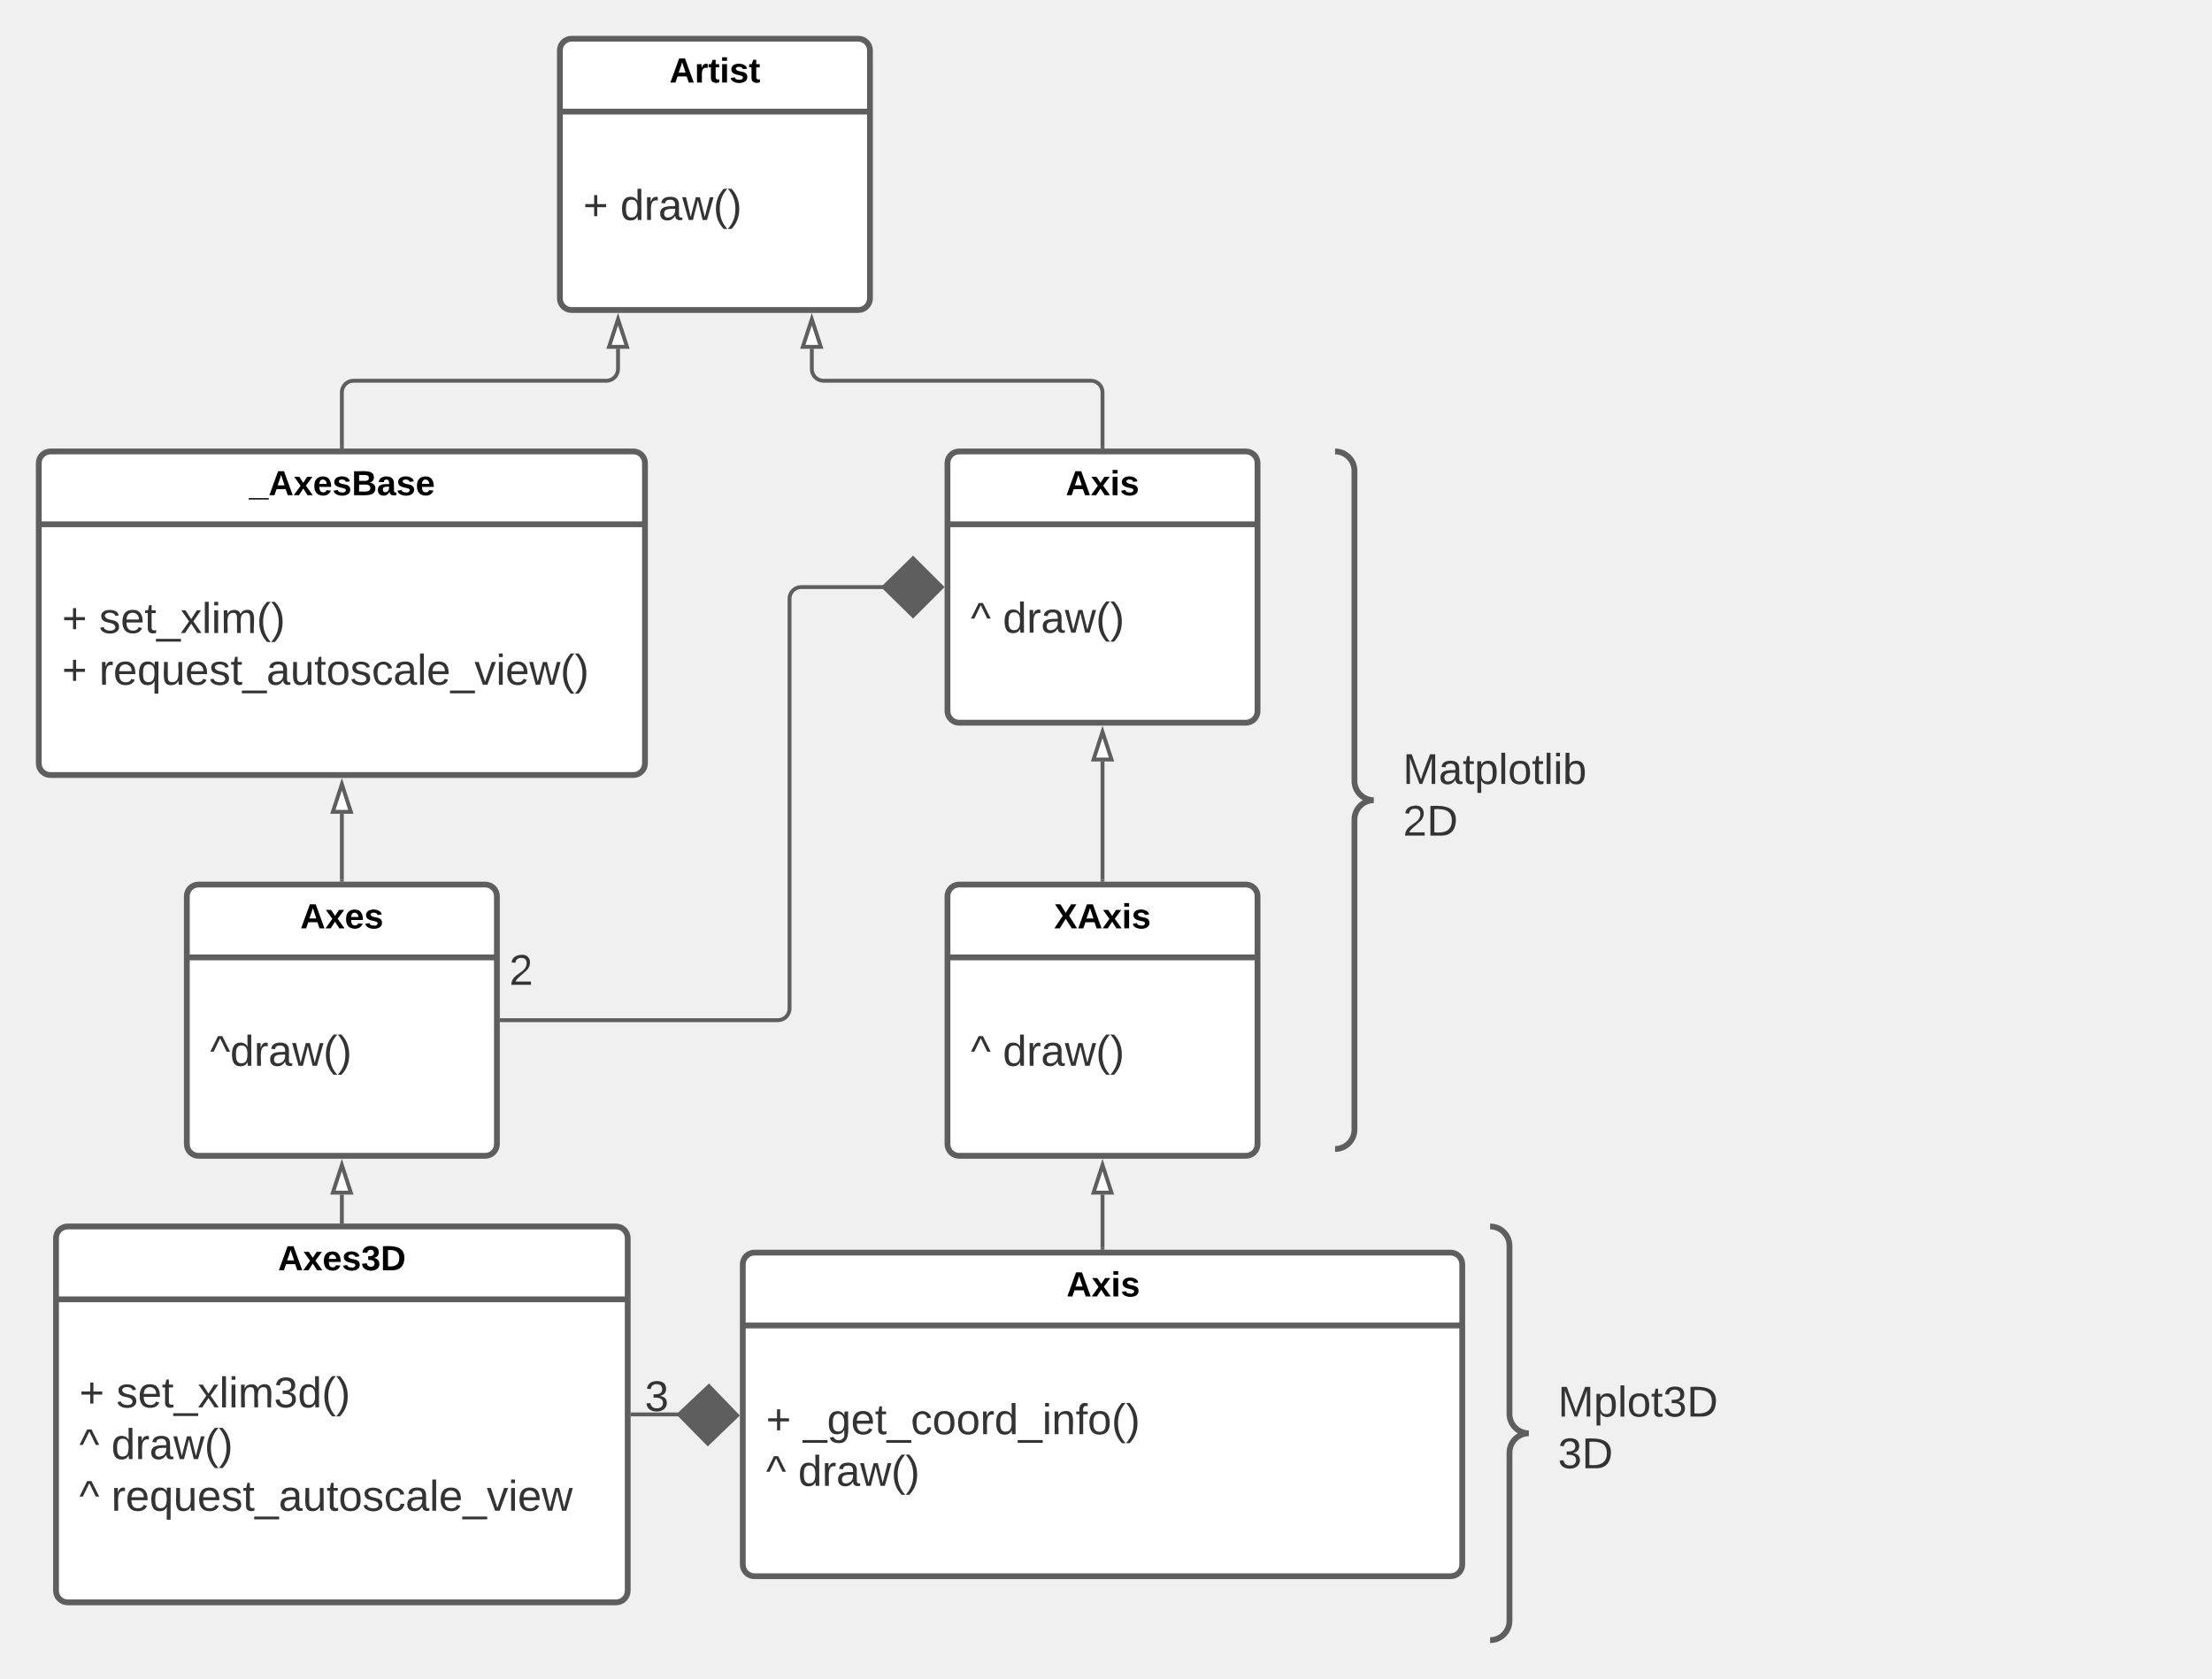
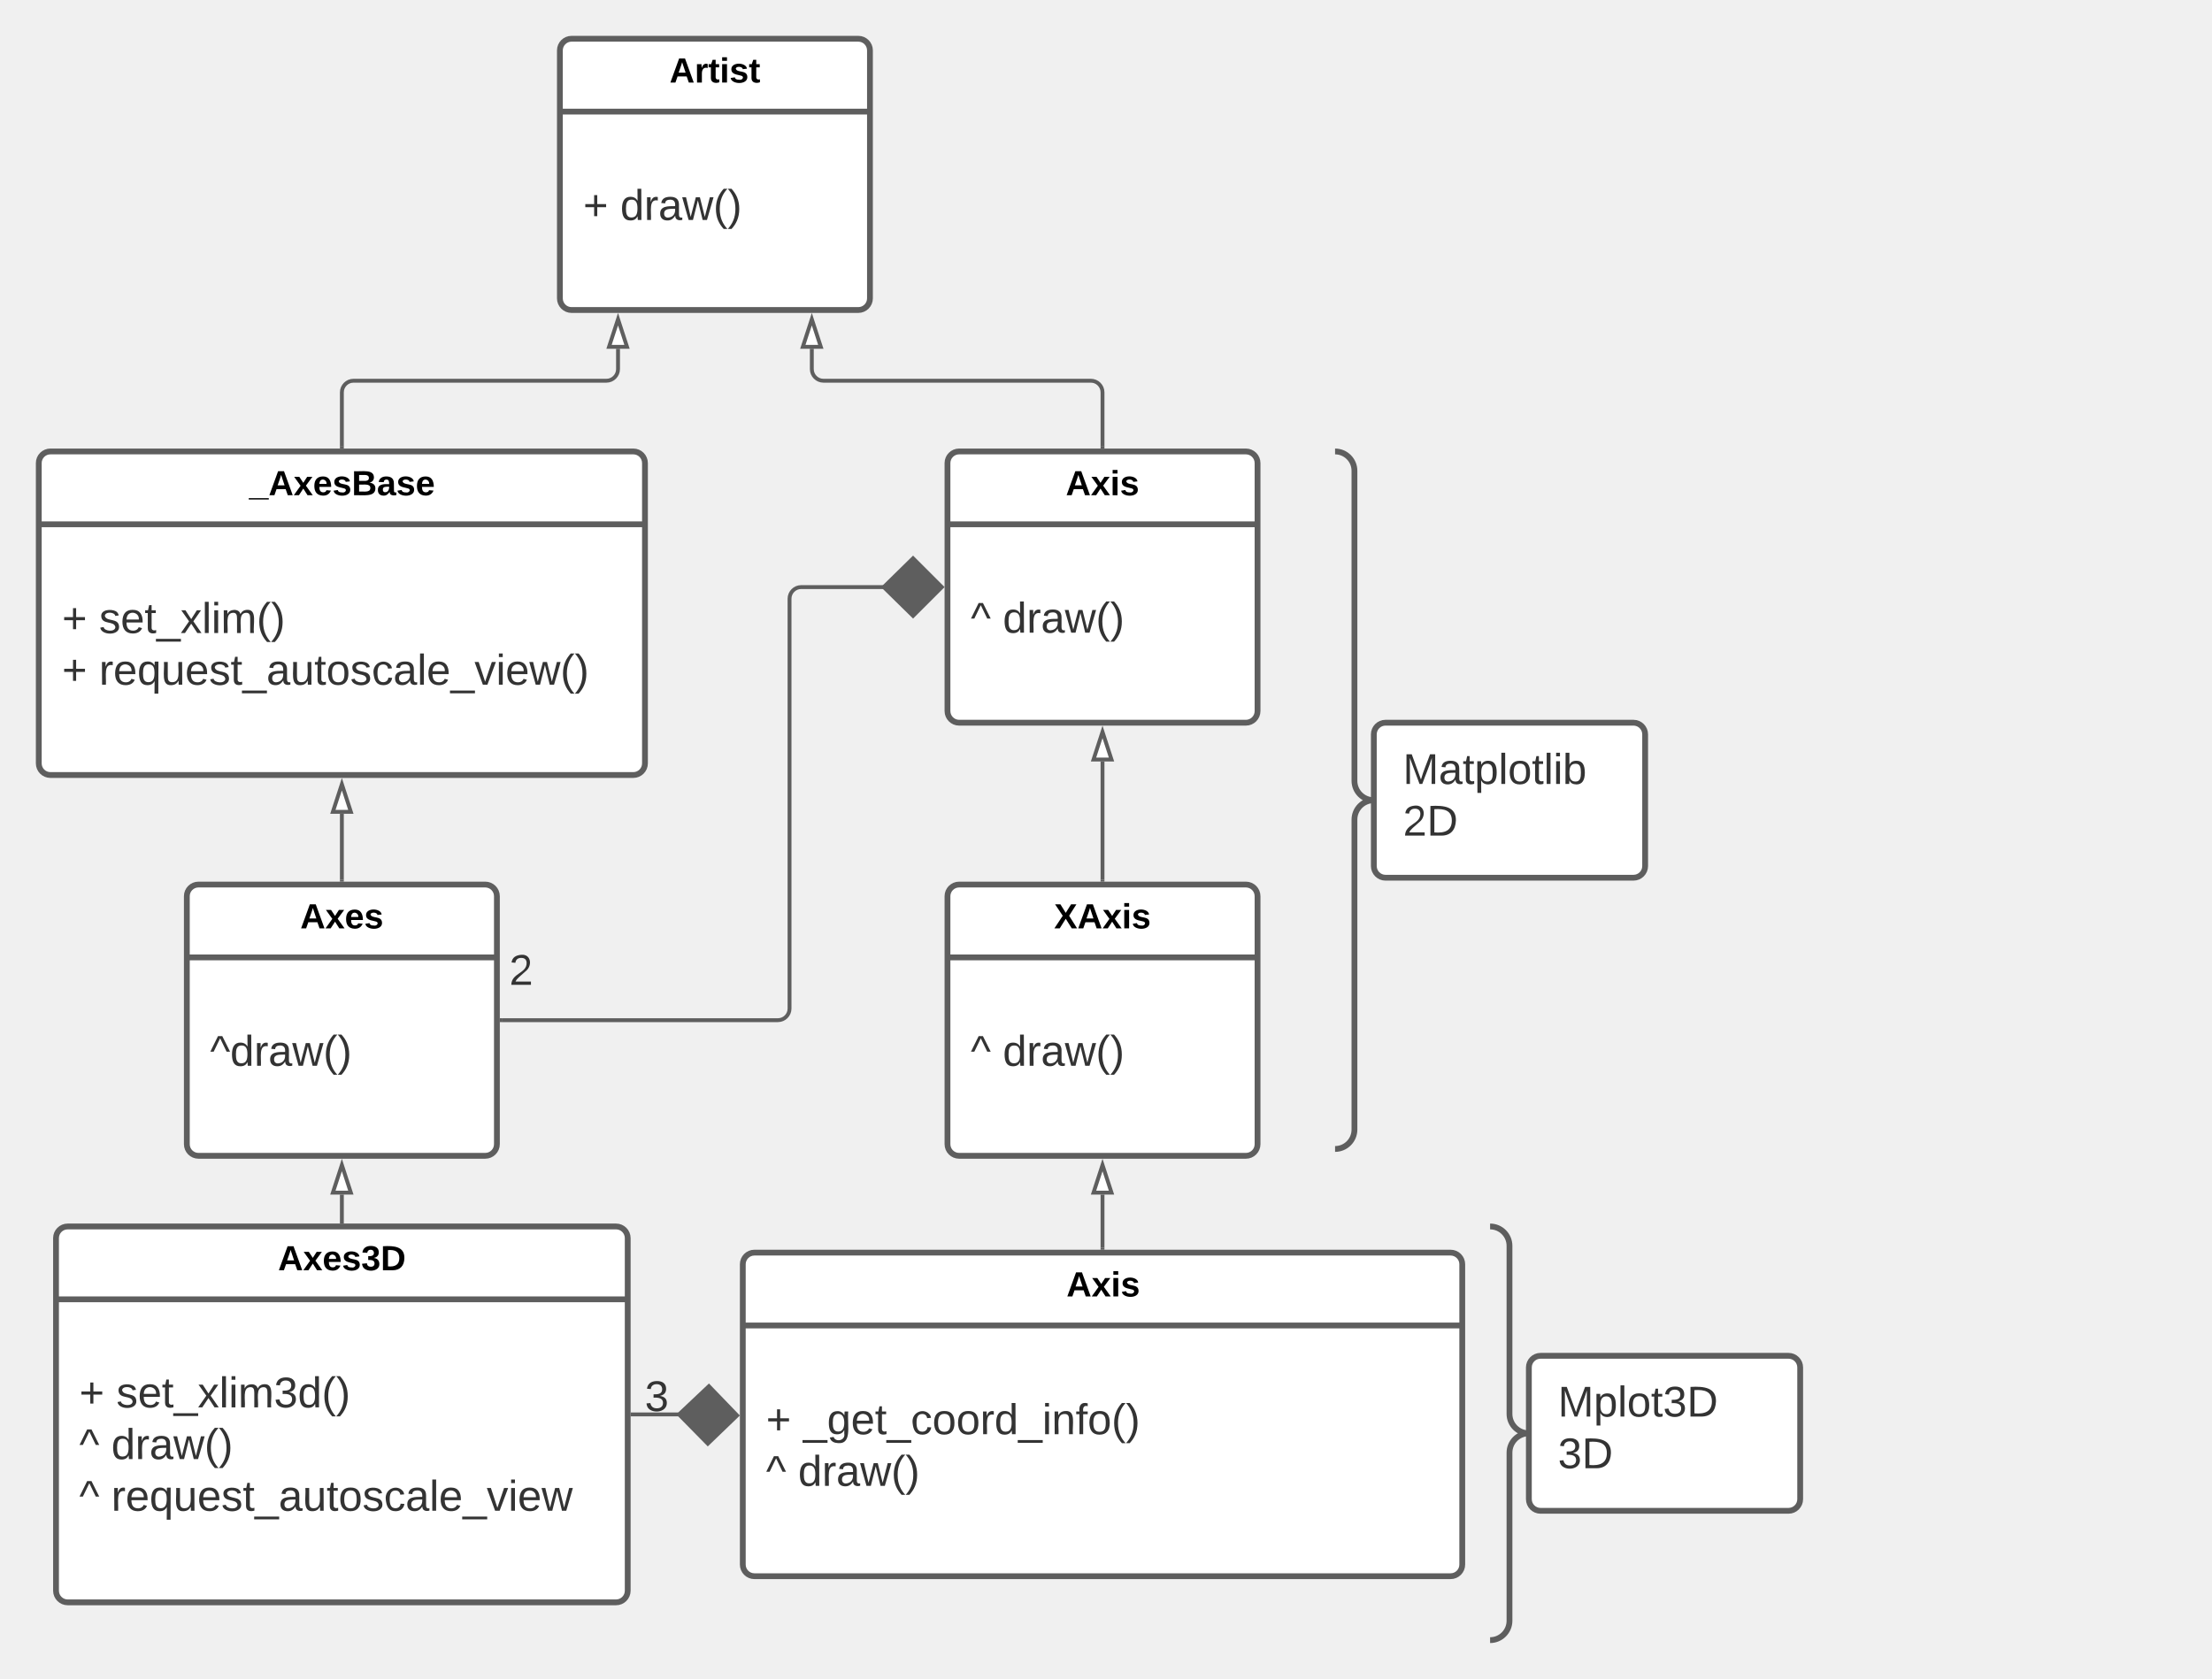
<svg xmlns="http://www.w3.org/2000/svg" xmlns:ns1="lucid" xmlns:xlink="http://www.w3.org/1999/xlink" width="1141.41" height="866.5">
  <g transform="translate(8.90625 13)" ns1:page-tab-id="LKji4DBKoZN5">
+     <path d="M700 366c0-3.3 2.7-6 6-6h128c3.3 0 6 2.7 6 6v68c0 3.3-2.7 6-6 6H706c-3.3 0-6-2.7-6-6zM780 692.75c0-3.3 2.7-6 6-6h128c3.3 0 6 2.7 6 6v68c0 3.3-2.7 6-6 6H786c-3.3 0-6-2.7-6-6z" stroke="#5e5e5e" stroke-width="3" fill="#fff" />
    <path d="M167.5 217.5v-28c0-3.3 2.7-6 6-6H304c3.3 0 6-2.7 6-6V167" stroke="#5e5e5e" stroke-width="2" fill="none" />
    <path d="M168.5 218.5h-2v-1.03h2z" fill="#5e5e5e" />
    <path d="M310 151.74l4.64 14.26h-9.28z" stroke="#5e5e5e" stroke-width="2" fill="#fff" />
    <path d="M167.5 441.03V407" stroke="#5e5e5e" stroke-width="2" fill="none" />
    <path d="M168.5 442.03h-2V441h2z" fill="#5e5e5e" />
    <path d="M167.5 391.74l4.64 14.26h-9.28z" stroke="#5e5e5e" stroke-width="2" fill="#fff" />
    <path d="M560 217.5v-28c0-3.3-2.7-6-6-6H416c-3.3 0-6-2.7-6-6V167" stroke="#5e5e5e" stroke-width="2" fill="none" />
    <path d="M561 218.5h-2v-1.03h2z" fill="#5e5e5e" />
    <path d="M410 151.74l4.64 14.26h-9.28z" stroke="#5e5e5e" stroke-width="2" fill="#fff" />
    <path d="M167.5 617.5v-13.96" stroke="#5e5e5e" stroke-width="2" fill="none" />
    <path d="M168.5 618.5h-2v-1.03h2z" fill="#5e5e5e" />
    <path d="M167.5 588.27l4.64 14.27h-9.28z" stroke="#5e5e5e" stroke-width="2" fill="#fff" />
    <path d="M11.1 226c0-3.3 2.68-6 6-6h300.8c3.32 0 6 2.7 6 6v155c0 3.3-2.68 6-6 6H17.1c-3.32 0-6-2.7-6-6z" stroke="#5e5e5e" stroke-width="3" fill="#fff" />
    <path d="M11.1 257.6h312.8" stroke="#5e5e5e" stroke-width="3" fill="none" />
    <use xlink:href="#a" transform="matrix(1,0,0,1,19.09375,228) translate(100.55 14.6)" />
    <use xlink:href="#b" transform="matrix(1,0,0,1,23.09375,265.6) translate(0 48.11111)" />
    <use xlink:href="#c" transform="matrix(1,0,0,1,23.09375,265.6) translate(19.1358 48.11111)" />
    <use xlink:href="#b" transform="matrix(1,0,0,1,23.09375,265.6) translate(0 74.77778)" />
    <use xlink:href="#d" transform="matrix(1,0,0,1,23.09375,265.6) translate(19.1358 74.77778)" />
    <path d="M20 626c0-3.3 2.7-6 6-6h283c3.3 0 6 2.7 6 6v182c0 3.3-2.7 6-6 6H26c-3.3 0-6-2.7-6-6z" stroke="#5e5e5e" stroke-width="3" fill="#fff" />
    <path d="M20 657.6h295" stroke="#5e5e5e" stroke-width="3" fill="none" />
    <use xlink:href="#e" transform="matrix(1,0,0,1,28,628) translate(106.55 14.6)" />
    <use xlink:href="#b" transform="matrix(1,0,0,1,32,665.6) translate(0 47.77778)" />
    <use xlink:href="#f" transform="matrix(1,0,0,1,32,665.6) translate(19.1358 47.77778)" />
    <use xlink:href="#g" transform="matrix(1,0,0,1,32,665.6) translate(0 74.44444)" />
    <use xlink:href="#h" transform="matrix(1,0,0,1,32,665.6) translate(16.54321 74.44444)" />
    <use xlink:href="#g" transform="matrix(1,0,0,1,32,665.6) translate(0 101.1111)" />
    <use xlink:href="#i" transform="matrix(1,0,0,1,32,665.6) translate(16.54321 101.1111)" />
    <path d="M250 513.53h142.5c3.3 0 6-2.68 6-6V296c0-3.3 2.7-6 6-6h43.25" stroke="#5e5e5e" stroke-width="2" fill="none" />
    <path d="M250.03 514.53H249v-2h1.03z" fill="#5e5e5e" />
    <path d="M477.1 290l-14.86 14.85L447.1 290l15.14-14.85z" stroke="#5e5e5e" stroke-width="2" fill="#5e5e5e" />
    <path d="M560 441.03V380" stroke="#5e5e5e" stroke-width="2" fill="none" />
    <path d="M561 442.03h-2V441h2z" fill="#5e5e5e" />
    <path d="M560 364.74l4.64 14.26h-9.28z" stroke="#5e5e5e" stroke-width="2" fill="#fff" />
    <path d="M560 631v-27.46" stroke="#5e5e5e" stroke-width="2" fill="none" />
    <path d="M561 632h-2v-1.03h2z" fill="#5e5e5e" />
    <path d="M560 588.27l4.64 14.27h-9.28z" stroke="#5e5e5e" stroke-width="2" fill="#fff" />
    <path d="M317.5 717h25.2" stroke="#5e5e5e" stroke-width="2" fill="none" />
    <path d="M317.53 718h-1.03v-2h1.03z" fill="#5e5e5e" />
    <path d="M371.46 717.54l-15.13 14.57L341.47 717l15.42-14.56z" stroke="#5e5e5e" stroke-width="2" fill="#5e5e5e" />
    <path d="M300 686c0-3.3 2.7-6 6-6h48c3.3 0 6 2.7 6 6v48c0 3.3-2.7 6-6 6h-48c-3.3 0-6-2.7-6-6z" stroke="#000" stroke-opacity="0" stroke-width="3" fill="#fff" fill-opacity="0" />
    <use xlink:href="#j" transform="matrix(1,0,0,1,305,685) translate(18.82716 30.27778)" />
    <path d="M220 466c0-3.3 2.7-6 6-6h68c3.3 0 6 2.7 6 6v48c0 3.3-2.7 6-6 6h-68c-3.3 0-6-2.7-6-6z" stroke="#000" stroke-opacity="0" stroke-width="3" fill="#fff" fill-opacity="0" />
    <use xlink:href="#k" transform="matrix(1,0,0,1,225,465) translate(28.82716 30.27778)" />
    <path d="M374.38 639.5c0-3.3 2.68-6 6-6h359.25c3.3 0 6 2.7 6 6v155c0 3.3-2.7 6-6 6H380.38c-3.32 0-6-2.7-6-6z" stroke="#5e5e5e" stroke-width="3" fill="#fff" />
    <path d="M374.38 671.1h371.25" stroke="#5e5e5e" stroke-width="3" fill="none" />
    <use xlink:href="#l" transform="matrix(1,0,0,1,382.375,641.5) translate(159.025 14.6)" />
    <use xlink:href="#b" transform="matrix(1,0,0,1,386.375,679.1) translate(0 48.11111)" />
    <use xlink:href="#m" transform="matrix(1,0,0,1,386.375,679.1) translate(19.1358 48.11111)" />
    <use xlink:href="#g" transform="matrix(1,0,0,1,386.375,679.1) translate(0 74.77778)" />
    <use xlink:href="#n" transform="matrix(1,0,0,1,386.375,679.1) translate(16.54321 74.77778)" />
    <path d="M280 13c0-3.3 2.7-6 6-6h148c3.3 0 6 2.7 6 6v128c0 3.3-2.7 6-6 6H286c-3.3 0-6-2.7-6-6z" stroke="#5e5e5e" stroke-width="3" fill="#fff" />
    <path d="M280 44.6h160" stroke="#5e5e5e" stroke-width="3" fill="none" />
    <use xlink:href="#o" transform="matrix(1,0,0,1,288,15) translate(48.575 14.6)" />
    <use xlink:href="#b" transform="matrix(1,0,0,1,292,52.6) translate(0 47.94444)" />
    <use xlink:href="#n" transform="matrix(1,0,0,1,292,52.6) translate(19.1358 47.94444)" />
    <path d="M87.5 449.53c0-3.3 2.7-6 6-6h148c3.3 0 6 2.7 6 6v128c0 3.32-2.7 6-6 6h-148c-3.3 0-6-2.68-6-6z" stroke="#5e5e5e" stroke-width="3" fill="#fff" />
    <path d="M87.5 481.13h160" stroke="#5e5e5e" stroke-width="3" fill="none" />
    <use xlink:href="#p" transform="matrix(1,0,0,1,95.5,451.5345) translate(50.525 14.6)" />
    <use xlink:href="#q" transform="matrix(1,0,0,1,99.5,489.1345) translate(0 47.94444)" />
    <path d="M480 226c0-3.3 2.7-6 6-6h148c3.3 0 6 2.7 6 6v128c0 3.3-2.7 6-6 6H486c-3.3 0-6-2.7-6-6z" stroke="#5e5e5e" stroke-width="3" fill="#fff" />
    <path d="M480 257.6h160" stroke="#5e5e5e" stroke-width="3" fill="none" />
    <use xlink:href="#l" transform="matrix(1,0,0,1,488,228) translate(53.025 14.6)" />
    <g>
      <use xlink:href="#g" transform="matrix(1,0,0,1,492,265.6) translate(0 47.94444)" />
      <use xlink:href="#n" transform="matrix(1,0,0,1,492,265.6) translate(16.54321 47.94444)" />
    </g>
    <path d="M480 449.53c0-3.3 2.7-6 6-6h148c3.3 0 6 2.7 6 6v128c0 3.32-2.7 6-6 6H486c-3.3 0-6-2.68-6-6z" stroke="#5e5e5e" stroke-width="3" fill="#fff" />
    <path d="M480 481.13h160" stroke="#5e5e5e" stroke-width="3" fill="none" />
    <g>
      <use xlink:href="#r" transform="matrix(1,0,0,1,488,451.5345) translate(47.025 14.6)" />
    </g>
    <g>
      <use xlink:href="#g" transform="matrix(1,0,0,1,492,489.1345) translate(0 47.94444)" />
      <use xlink:href="#n" transform="matrix(1,0,0,1,492,489.1345) translate(16.54321 47.94444)" />
    </g>
    <path d="M760 626c0-3.3 2.7-6 6-6h340.5c3.3 0 6 2.7 6 6v201.5c0 3.3-2.7 6-6 6H766c-3.3 0-6-2.7-6-6z" fill="none" />
    <path d="M760 833.5c5.52 0 10-4.48 10-10v-86.75c0-5.52 4.48-10 10-10-5.52 0-10-4.48-10-10V630c0-5.52-4.48-10-10-10" stroke="#5e5e5e" stroke-width="3" fill="none" />
    <g>
      <use xlink:href="#s" transform="matrix(1,0,0,1,795,625) translate(0 93.11111)" />
      <use xlink:href="#t" transform="matrix(1,0,0,1,795,625) translate(0 119.7778)" />
    </g>
    <path d="M680 226c0-3.3 2.7-6 6-6h188c3.3 0 6 2.7 6 6v348c0 3.3-2.7 6-6 6H686c-3.3 0-6-2.7-6-6z" fill="none" />
    <path d="M680 580c5.52 0 10-4.48 10-10V410c0-5.52 4.48-10 10-10-5.52 0-10-4.48-10-10V230c0-5.52-4.48-10-10-10" stroke="#5e5e5e" stroke-width="3" fill="none" />
    <g>
      <use xlink:href="#u" transform="matrix(1,0,0,1,715,225) translate(0 166.6111)" />
      <use xlink:href="#v" transform="matrix(1,0,0,1,715,225) translate(0 193.2778)" />
    </g>
    <defs>
      <path d="M-4 44V30h207v14H-4" id="w" />
      <path d="M199 0l-22-63H83L61 0H9l90-248h61L250 0h-51zm-33-102l-36-108c-10 38-24 72-36 108h72" id="x" />
      <path d="M144 0l-44-69L55 0H2l70-98-66-92h53l41 62 40-62h54l-67 91 71 99h-54" id="y" />
      <path d="M185-48c-13 30-37 53-82 52C43 2 14-33 14-96s30-98 90-98c62 0 83 45 84 108H66c0 31 8 55 39 56 18 0 30-7 34-22zm-45-69c5-46-57-63-70-21-2 6-4 13-4 21h74" id="z" />
      <path d="M137-138c1-29-70-34-71-4 15 46 118 7 119 86 1 83-164 76-172 9l43-7c4 19 20 25 44 25 33 8 57-30 24-41C81-84 22-81 20-136c-2-80 154-74 161-7" id="A" />
      <path d="M182-130c37 4 62 22 62 59C244 23 116-4 24 0v-248c84 5 203-23 205 63 0 31-19 50-47 55zM76-148c40-3 101 13 101-30 0-44-60-28-101-31v61zm0 110c48-3 116 14 116-37 0-48-69-32-116-35v72" id="B" />
      <path d="M133-34C117-15 103 5 69 4 32 3 11-16 11-54c-1-60 55-63 116-61 1-26-3-47-28-47-18 1-26 9-28 27l-52-2c7-38 36-58 82-57s74 22 75 68l1 82c-1 14 12 18 25 15v27c-30 8-71 5-69-32zm-48 3c29 0 43-24 42-57-32 0-66-3-65 30 0 17 8 27 23 27" id="C" />
      <g id="a">
        <use transform="matrix(0.05,0,0,0.05,0,0)" xlink:href="#w" />
        <use transform="matrix(0.05,0,0,0.05,10,0)" xlink:href="#x" />
        <use transform="matrix(0.05,0,0,0.05,22.95,0)" xlink:href="#y" />
        <use transform="matrix(0.05,0,0,0.05,32.95,0)" xlink:href="#z" />
        <use transform="matrix(0.05,0,0,0.05,42.95,0)" xlink:href="#A" />
        <use transform="matrix(0.05,0,0,0.05,52.95,0)" xlink:href="#B" />
        <use transform="matrix(0.05,0,0,0.05,65.9,0)" xlink:href="#C" />
        <use transform="matrix(0.05,0,0,0.05,75.9,0)" xlink:href="#A" />
        <use transform="matrix(0.05,0,0,0.05,85.9,0)" xlink:href="#z" />
      </g>
      <path fill="#333" d="M118-107v75H92v-75H18v-26h74v-75h26v75h74v26h-74" id="D" />
      <use transform="matrix(0.0617284,0,0,0.0617284,0,0)" xlink:href="#D" id="b" />
      <path fill="#333" d="M135-143c-3-34-86-38-87 0 15 53 115 12 119 90S17 21 10-45l28-5c4 36 97 45 98 0-10-56-113-15-118-90-4-57 82-63 122-42 12 7 21 19 24 35" id="E" />
      <path fill="#333" d="M100-194c63 0 86 42 84 106H49c0 40 14 67 53 68 26 1 43-12 49-29l28 8c-11 28-37 45-77 45C44 4 14-33 15-96c1-61 26-98 85-98zm52 81c6-60-76-77-97-28-3 7-6 17-6 28h103" id="F" />
      <path fill="#333" d="M59-47c-2 24 18 29 38 22v24C64 9 27 4 27-40v-127H5v-23h24l9-43h21v43h35v23H59v120" id="G" />
      <path fill="#333" d="M-5 72V49h209v23H-5" id="H" />
      <path fill="#333" d="M141 0L90-78 38 0H4l68-98-65-92h35l48 74 47-74h35l-64 92 68 98h-35" id="I" />
      <path fill="#333" d="M24 0v-261h32V0H24" id="J" />
      <path fill="#333" d="M24-231v-30h32v30H24zM24 0v-190h32V0H24" id="K" />
      <path fill="#333" d="M210-169c-67 3-38 105-44 169h-31v-121c0-29-5-50-35-48C34-165 62-65 56 0H25l-1-190h30c1 10-1 24 2 32 10-44 99-50 107 0 11-21 27-35 58-36 85-2 47 119 55 194h-31v-121c0-29-5-49-35-48" id="L" />
      <path fill="#333" d="M87 75C49 33 22-17 22-94c0-76 28-126 65-167h31c-38 41-64 92-64 168S80 34 118 75H87" id="M" />
      <path fill="#333" d="M33-261c38 41 65 92 65 168S71 34 33 75H2C39 34 66-17 66-93S39-220 2-261h31" id="N" />
      <g id="c">
        <use transform="matrix(0.0617284,0,0,0.0617284,0,0)" xlink:href="#E" />
        <use transform="matrix(0.0617284,0,0,0.0617284,11.11111,0)" xlink:href="#F" />
        <use transform="matrix(0.0617284,0,0,0.0617284,23.45679,0)" xlink:href="#G" />
        <use transform="matrix(0.0617284,0,0,0.0617284,29.62963,0)" xlink:href="#H" />
        <use transform="matrix(0.0617284,0,0,0.0617284,41.97531,0)" xlink:href="#I" />
        <use transform="matrix(0.0617284,0,0,0.0617284,53.08642,0)" xlink:href="#J" />
        <use transform="matrix(0.0617284,0,0,0.0617284,57.96296,0)" xlink:href="#K" />
        <use transform="matrix(0.0617284,0,0,0.0617284,62.83951,0)" xlink:href="#L" />
        <use transform="matrix(0.0617284,0,0,0.0617284,81.2963,0)" xlink:href="#M" />
        <use transform="matrix(0.0617284,0,0,0.0617284,88.64198,0)" xlink:href="#N" />
      </g>
      <path fill="#333" d="M114-163C36-179 61-72 57 0H25l-1-190h30c1 12-1 29 2 39 6-27 23-49 58-41v29" id="O" />
      <path fill="#333" d="M145-31C134-9 116 4 85 4 32 4 16-35 15-94c0-59 17-99 70-100 32-1 48 14 60 33 0-11-1-24 2-32h30l-1 268h-32zM93-21c41 0 51-33 51-76s-8-73-50-73c-40 0-46 35-46 75s5 74 45 74" id="P" />
      <path fill="#333" d="M84 4C-5 8 30-112 23-190h32v120c0 31 7 50 39 49 72-2 45-101 50-169h31l1 190h-30c-1-10 1-25-2-33-11 22-28 36-60 37" id="Q" />
      <path fill="#333" d="M141-36C126-15 110 5 73 4 37 3 15-17 15-53c-1-64 63-63 125-63 3-35-9-54-41-54-24 1-41 7-42 31l-33-3c5-37 33-52 76-52 45 0 72 20 72 64v82c-1 20 7 32 28 27v20c-31 9-61-2-59-35zM48-53c0 20 12 33 32 33 41-3 63-29 60-74-43 2-92-5-92 41" id="R" />
      <path fill="#333" d="M100-194c62-1 85 37 85 99 1 63-27 99-86 99S16-35 15-95c0-66 28-99 85-99zM99-20c44 1 53-31 53-75 0-43-8-75-51-75s-53 32-53 75 10 74 51 75" id="S" />
      <path fill="#333" d="M96-169c-40 0-48 33-48 73s9 75 48 75c24 0 41-14 43-38l32 2c-6 37-31 61-74 61-59 0-76-41-82-99-10-93 101-131 147-64 4 7 5 14 7 22l-32 3c-4-21-16-35-41-35" id="T" />
      <path fill="#333" d="M108 0H70L1-190h34L89-25l56-165h34" id="U" />
      <path fill="#333" d="M206 0h-36l-40-164L89 0H53L-1-190h32L70-26l43-164h34l41 164 42-164h31" id="V" />
      <g id="d">
        <use transform="matrix(0.0617284,0,0,0.0617284,0,0)" xlink:href="#O" />
        <use transform="matrix(0.0617284,0,0,0.0617284,7.345679,0)" xlink:href="#F" />
        <use transform="matrix(0.0617284,0,0,0.0617284,19.69136,0)" xlink:href="#P" />
        <use transform="matrix(0.0617284,0,0,0.0617284,32.03704,0)" xlink:href="#Q" />
        <use transform="matrix(0.0617284,0,0,0.0617284,44.38272,0)" xlink:href="#F" />
        <use transform="matrix(0.0617284,0,0,0.0617284,56.7284,0)" xlink:href="#E" />
        <use transform="matrix(0.0617284,0,0,0.0617284,67.83951,0)" xlink:href="#G" />
        <use transform="matrix(0.0617284,0,0,0.0617284,74.01235,0)" xlink:href="#H" />
        <use transform="matrix(0.0617284,0,0,0.0617284,86.35802,0)" xlink:href="#R" />
        <use transform="matrix(0.0617284,0,0,0.0617284,98.7037,0)" xlink:href="#Q" />
        <use transform="matrix(0.0617284,0,0,0.0617284,111.0494,0)" xlink:href="#G" />
        <use transform="matrix(0.0617284,0,0,0.0617284,117.2222,0)" xlink:href="#S" />
        <use transform="matrix(0.0617284,0,0,0.0617284,129.5679,0)" xlink:href="#E" />
        <use transform="matrix(0.0617284,0,0,0.0617284,140.679,0)" xlink:href="#T" />
        <use transform="matrix(0.0617284,0,0,0.0617284,151.7901,0)" xlink:href="#R" />
        <use transform="matrix(0.0617284,0,0,0.0617284,164.1358,0)" xlink:href="#J" />
        <use transform="matrix(0.0617284,0,0,0.0617284,169.0123,0)" xlink:href="#F" />
        <use transform="matrix(0.0617284,0,0,0.0617284,181.358,0)" xlink:href="#H" />
        <use transform="matrix(0.0617284,0,0,0.0617284,193.7037,0)" xlink:href="#U" />
        <use transform="matrix(0.0617284,0,0,0.0617284,204.8148,0)" xlink:href="#K" />
        <use transform="matrix(0.0617284,0,0,0.0617284,209.6914,0)" xlink:href="#F" />
        <use transform="matrix(0.0617284,0,0,0.0617284,222.037,0)" xlink:href="#V" />
        <use transform="matrix(0.0617284,0,0,0.0617284,238.0247,0)" xlink:href="#M" />
        <use transform="matrix(0.0617284,0,0,0.0617284,245.3704,0)" xlink:href="#N" />
      </g>
      <path d="M128-127c34 4 56 21 59 58 7 91-148 94-172 28-4-9-6-17-7-26l51-5c1 24 16 35 40 36 23 0 39-12 38-36-1-31-31-36-65-34v-40c32 2 59-3 59-33 0-20-13-33-34-33s-33 13-35 32l-50-3c6-44 37-68 86-68 50 0 83 20 83 66 0 35-22 52-53 58" id="W" />
      <path d="M24-248c120-7 223 5 221 122C244-46 201 0 124 0H24v-248zM76-40c74 7 117-18 117-86 0-67-45-88-117-82v168" id="X" />
      <g id="e">
        <use transform="matrix(0.05,0,0,0.05,0,0)" xlink:href="#x" />
        <use transform="matrix(0.05,0,0,0.05,12.95,0)" xlink:href="#y" />
        <use transform="matrix(0.05,0,0,0.05,22.95,0)" xlink:href="#z" />
        <use transform="matrix(0.05,0,0,0.05,32.95,0)" xlink:href="#A" />
        <use transform="matrix(0.05,0,0,0.05,42.95,0)" xlink:href="#W" />
        <use transform="matrix(0.05,0,0,0.05,52.95,0)" xlink:href="#X" />
      </g>
      <path fill="#333" d="M126-127c33 6 58 20 58 59 0 88-139 92-164 29-3-8-5-16-6-25l32-3c6 27 21 44 54 44 32 0 52-15 52-46 0-38-36-46-79-43v-28c39 1 72-4 72-42 0-27-17-43-46-43-28 0-47 15-49 41l-32-3c6-42 35-63 81-64 48-1 79 21 79 65 0 36-21 52-52 59" id="Y" />
      <path fill="#333" d="M85-194c31 0 48 13 60 33l-1-100h32l1 261h-30c-2-10 0-23-3-31C134-8 116 4 85 4 32 4 16-35 15-94c0-66 23-100 70-100zm9 24c-40 0-46 34-46 75 0 40 6 74 45 74 42 0 51-32 51-76 0-42-9-74-50-73" id="Z" />
      <g id="f">
        <use transform="matrix(0.0617284,0,0,0.0617284,0,0)" xlink:href="#E" />
        <use transform="matrix(0.0617284,0,0,0.0617284,11.11111,0)" xlink:href="#F" />
        <use transform="matrix(0.0617284,0,0,0.0617284,23.45679,0)" xlink:href="#G" />
        <use transform="matrix(0.0617284,0,0,0.0617284,29.62963,0)" xlink:href="#H" />
        <use transform="matrix(0.0617284,0,0,0.0617284,41.97531,0)" xlink:href="#I" />
        <use transform="matrix(0.0617284,0,0,0.0617284,53.08642,0)" xlink:href="#J" />
        <use transform="matrix(0.0617284,0,0,0.0617284,57.96296,0)" xlink:href="#K" />
        <use transform="matrix(0.0617284,0,0,0.0617284,62.83951,0)" xlink:href="#L" />
        <use transform="matrix(0.0617284,0,0,0.0617284,81.2963,0)" xlink:href="#Y" />
        <use transform="matrix(0.0617284,0,0,0.0617284,93.64198,0)" xlink:href="#Z" />
        <use transform="matrix(0.0617284,0,0,0.0617284,105.9877,0)" xlink:href="#M" />
        <use transform="matrix(0.0617284,0,0,0.0617284,113.3333,0)" xlink:href="#N" />
      </g>
      <path fill="#333" d="M138-118L84-230 30-118H2l64-130h36l65 130h-29" id="aa" />
      <use transform="matrix(0.0617284,0,0,0.0617284,0,0)" xlink:href="#aa" id="g" />
      <g id="h">
        <use transform="matrix(0.0617284,0,0,0.0617284,0,0)" xlink:href="#Z" />
        <use transform="matrix(0.0617284,0,0,0.0617284,12.34568,0)" xlink:href="#O" />
        <use transform="matrix(0.0617284,0,0,0.0617284,19.69136,0)" xlink:href="#R" />
        <use transform="matrix(0.0617284,0,0,0.0617284,32.03704,0)" xlink:href="#V" />
        <use transform="matrix(0.0617284,0,0,0.0617284,48.02469,0)" xlink:href="#M" />
        <use transform="matrix(0.0617284,0,0,0.0617284,55.37037,0)" xlink:href="#N" />
      </g>
      <g id="i">
        <use transform="matrix(0.0617284,0,0,0.0617284,0,0)" xlink:href="#O" />
        <use transform="matrix(0.0617284,0,0,0.0617284,7.345679,0)" xlink:href="#F" />
        <use transform="matrix(0.0617284,0,0,0.0617284,19.69136,0)" xlink:href="#P" />
        <use transform="matrix(0.0617284,0,0,0.0617284,32.03704,0)" xlink:href="#Q" />
        <use transform="matrix(0.0617284,0,0,0.0617284,44.38272,0)" xlink:href="#F" />
        <use transform="matrix(0.0617284,0,0,0.0617284,56.7284,0)" xlink:href="#E" />
        <use transform="matrix(0.0617284,0,0,0.0617284,67.83951,0)" xlink:href="#G" />
        <use transform="matrix(0.0617284,0,0,0.0617284,74.01235,0)" xlink:href="#H" />
        <use transform="matrix(0.0617284,0,0,0.0617284,86.35802,0)" xlink:href="#R" />
        <use transform="matrix(0.0617284,0,0,0.0617284,98.7037,0)" xlink:href="#Q" />
        <use transform="matrix(0.0617284,0,0,0.0617284,111.0494,0)" xlink:href="#G" />
        <use transform="matrix(0.0617284,0,0,0.0617284,117.2222,0)" xlink:href="#S" />
        <use transform="matrix(0.0617284,0,0,0.0617284,129.5679,0)" xlink:href="#E" />
        <use transform="matrix(0.0617284,0,0,0.0617284,140.679,0)" xlink:href="#T" />
        <use transform="matrix(0.0617284,0,0,0.0617284,151.7901,0)" xlink:href="#R" />
        <use transform="matrix(0.0617284,0,0,0.0617284,164.1358,0)" xlink:href="#J" />
        <use transform="matrix(0.0617284,0,0,0.0617284,169.0123,0)" xlink:href="#F" />
        <use transform="matrix(0.0617284,0,0,0.0617284,181.358,0)" xlink:href="#H" />
        <use transform="matrix(0.0617284,0,0,0.0617284,193.7037,0)" xlink:href="#U" />
        <use transform="matrix(0.0617284,0,0,0.0617284,204.8148,0)" xlink:href="#K" />
        <use transform="matrix(0.0617284,0,0,0.0617284,209.6914,0)" xlink:href="#F" />
        <use transform="matrix(0.0617284,0,0,0.0617284,222.037,0)" xlink:href="#V" />
      </g>
      <use transform="matrix(0.0617284,0,0,0.0617284,0,0)" xlink:href="#Y" id="j" />
      <path fill="#333" d="M101-251c82-7 93 87 43 132L82-64C71-53 59-42 53-27h129V0H18c2-99 128-94 128-182 0-28-16-43-45-43s-46 15-49 41l-32-3c6-41 34-60 81-64" id="ab" />
      <use transform="matrix(0.0617284,0,0,0.0617284,0,0)" xlink:href="#ab" id="k" />
      <path d="M25-224v-37h50v37H25zM25 0v-190h50V0H25" id="ac" />
      <g id="l">
        <use transform="matrix(0.05,0,0,0.05,0,0)" xlink:href="#x" />
        <use transform="matrix(0.05,0,0,0.05,12.95,0)" xlink:href="#y" />
        <use transform="matrix(0.05,0,0,0.05,22.95,0)" xlink:href="#ac" />
        <use transform="matrix(0.05,0,0,0.05,27.95,0)" xlink:href="#A" />
      </g>
      <path fill="#333" d="M177-190C167-65 218 103 67 71c-23-6-38-20-44-43l32-5c15 47 100 32 89-28v-30C133-14 115 1 83 1 29 1 15-40 15-95c0-56 16-97 71-98 29-1 48 16 59 35 1-10 0-23 2-32h30zM94-22c36 0 50-32 50-73 0-42-14-75-50-75-39 0-46 34-46 75s6 73 46 73" id="ad" />
      <path fill="#333" d="M117-194c89-4 53 116 60 194h-32v-121c0-31-8-49-39-48C34-167 62-67 57 0H25l-1-190h30c1 10-1 24 2 32 11-22 29-35 61-36" id="ae" />
      <path fill="#333" d="M101-234c-31-9-42 10-38 44h38v23H63V0H32v-167H5v-23h27c-7-52 17-82 69-68v24" id="af" />
      <g id="m">
        <use transform="matrix(0.0617284,0,0,0.0617284,0,0)" xlink:href="#H" />
        <use transform="matrix(0.0617284,0,0,0.0617284,12.34568,0)" xlink:href="#ad" />
        <use transform="matrix(0.0617284,0,0,0.0617284,24.69136,0)" xlink:href="#F" />
        <use transform="matrix(0.0617284,0,0,0.0617284,37.03704,0)" xlink:href="#G" />
        <use transform="matrix(0.0617284,0,0,0.0617284,43.20988,0)" xlink:href="#H" />
        <use transform="matrix(0.0617284,0,0,0.0617284,55.55556,0)" xlink:href="#T" />
        <use transform="matrix(0.0617284,0,0,0.0617284,66.66667,0)" xlink:href="#S" />
        <use transform="matrix(0.0617284,0,0,0.0617284,79.01235,0)" xlink:href="#S" />
        <use transform="matrix(0.0617284,0,0,0.0617284,91.35802,0)" xlink:href="#O" />
        <use transform="matrix(0.0617284,0,0,0.0617284,98.7037,0)" xlink:href="#Z" />
        <use transform="matrix(0.0617284,0,0,0.0617284,111.0494,0)" xlink:href="#H" />
        <use transform="matrix(0.0617284,0,0,0.0617284,123.3951,0)" xlink:href="#K" />
        <use transform="matrix(0.0617284,0,0,0.0617284,128.2716,0)" xlink:href="#ae" />
        <use transform="matrix(0.0617284,0,0,0.0617284,140.6173,0)" xlink:href="#af" />
        <use transform="matrix(0.0617284,0,0,0.0617284,146.7901,0)" xlink:href="#S" />
        <use transform="matrix(0.0617284,0,0,0.0617284,159.1358,0)" xlink:href="#M" />
        <use transform="matrix(0.0617284,0,0,0.0617284,166.4815,0)" xlink:href="#N" />
      </g>
      <g id="n">
        <use transform="matrix(0.0617284,0,0,0.0617284,0,0)" xlink:href="#Z" />
        <use transform="matrix(0.0617284,0,0,0.0617284,12.34568,0)" xlink:href="#O" />
        <use transform="matrix(0.0617284,0,0,0.0617284,19.69136,0)" xlink:href="#R" />
        <use transform="matrix(0.0617284,0,0,0.0617284,32.03704,0)" xlink:href="#V" />
        <use transform="matrix(0.0617284,0,0,0.0617284,48.02469,0)" xlink:href="#M" />
        <use transform="matrix(0.0617284,0,0,0.0617284,55.37037,0)" xlink:href="#N" />
      </g>
      <path d="M135-150c-39-12-60 13-60 57V0H25l-1-190h47c2 13-1 29 3 40 6-28 27-53 61-41v41" id="ag" />
      <path d="M115-3C79 11 28 4 28-45v-112H4v-33h27l15-45h31v45h36v33H77v99c-1 23 16 31 38 25v30" id="ah" />
      <g id="o">
        <use transform="matrix(0.05,0,0,0.05,0,0)" xlink:href="#x" />
        <use transform="matrix(0.05,0,0,0.05,12.95,0)" xlink:href="#ag" />
        <use transform="matrix(0.05,0,0,0.05,19.95,0)" xlink:href="#ah" />
        <use transform="matrix(0.05,0,0,0.05,25.9,0)" xlink:href="#ac" />
        <use transform="matrix(0.05,0,0,0.05,30.9,0)" xlink:href="#A" />
        <use transform="matrix(0.05,0,0,0.05,40.9,0)" xlink:href="#ah" />
      </g>
      <g id="p">
        <use transform="matrix(0.05,0,0,0.05,0,0)" xlink:href="#x" />
        <use transform="matrix(0.05,0,0,0.05,12.95,0)" xlink:href="#y" />
        <use transform="matrix(0.05,0,0,0.05,22.95,0)" xlink:href="#z" />
        <use transform="matrix(0.05,0,0,0.05,32.95,0)" xlink:href="#A" />
      </g>
      <g id="q">
        <use transform="matrix(0.0617284,0,0,0.0617284,0,0)" xlink:href="#aa" />
        <use transform="matrix(0.0617284,0,0,0.0617284,10.37037,0)" xlink:href="#Z" />
        <use transform="matrix(0.0617284,0,0,0.0617284,22.71605,0)" xlink:href="#O" />
        <use transform="matrix(0.0617284,0,0,0.0617284,30.06173,0)" xlink:href="#R" />
        <use transform="matrix(0.0617284,0,0,0.0617284,42.40741,0)" xlink:href="#V" />
        <use transform="matrix(0.0617284,0,0,0.0617284,58.39506,0)" xlink:href="#M" />
        <use transform="matrix(0.0617284,0,0,0.0617284,65.74074,0)" xlink:href="#N" />
      </g>
      <path d="M182 0l-62-99L58 0H3l86-130-79-118h55l55 88 55-88h55l-75 118L237 0h-55" id="ai" />
      <g id="r">
        <use transform="matrix(0.05,0,0,0.05,0,0)" xlink:href="#ai" />
        <use transform="matrix(0.05,0,0,0.05,12,0)" xlink:href="#x" />
        <use transform="matrix(0.05,0,0,0.05,24.95,0)" xlink:href="#y" />
        <use transform="matrix(0.05,0,0,0.05,34.95,0)" xlink:href="#ac" />
        <use transform="matrix(0.05,0,0,0.05,39.95,0)" xlink:href="#A" />
      </g>
      <path fill="#333" d="M240 0l2-218c-23 76-54 145-80 218h-23L58-218 59 0H30v-248h44l77 211c21-75 51-140 76-211h43V0h-30" id="aj" />
      <path fill="#333" d="M115-194c55 1 70 41 70 98S169 2 115 4C84 4 66-9 55-30l1 105H24l-1-265h31l2 30c10-21 28-34 59-34zm-8 174c40 0 45-34 45-75s-6-73-45-74c-42 0-51 32-51 76 0 43 10 73 51 73" id="ak" />
      <path fill="#333" d="M30-248c118-7 216 8 213 122C240-48 200 0 122 0H30v-248zM63-27c89 8 146-16 146-99s-60-101-146-95v194" id="al" />
      <g id="s">
        <use transform="matrix(0.0617284,0,0,0.0617284,0,0)" xlink:href="#aj" />
        <use transform="matrix(0.0617284,0,0,0.0617284,18.45679,0)" xlink:href="#ak" />
        <use transform="matrix(0.0617284,0,0,0.0617284,30.80247,0)" xlink:href="#J" />
        <use transform="matrix(0.0617284,0,0,0.0617284,35.67901,0)" xlink:href="#S" />
        <use transform="matrix(0.0617284,0,0,0.0617284,48.02469,0)" xlink:href="#G" />
        <use transform="matrix(0.0617284,0,0,0.0617284,54.19753,0)" xlink:href="#Y" />
        <use transform="matrix(0.0617284,0,0,0.0617284,66.54321,0)" xlink:href="#al" />
      </g>
      <g id="t">
        <use transform="matrix(0.0617284,0,0,0.0617284,0,0)" xlink:href="#Y" />
        <use transform="matrix(0.0617284,0,0,0.0617284,12.34568,0)" xlink:href="#al" />
      </g>
      <path fill="#333" d="M115-194c53 0 69 39 70 98 0 66-23 100-70 100C84 3 66-7 56-30L54 0H23l1-261h32v101c10-23 28-34 59-34zm-8 174c40 0 45-34 45-75 0-40-5-75-45-74-42 0-51 32-51 76 0 43 10 73 51 73" id="am" />
      <g id="u">
        <use transform="matrix(0.0617284,0,0,0.0617284,0,0)" xlink:href="#aj" />
        <use transform="matrix(0.0617284,0,0,0.0617284,18.45679,0)" xlink:href="#R" />
        <use transform="matrix(0.0617284,0,0,0.0617284,30.80247,0)" xlink:href="#G" />
        <use transform="matrix(0.0617284,0,0,0.0617284,36.97531,0)" xlink:href="#ak" />
        <use transform="matrix(0.0617284,0,0,0.0617284,49.32099,0)" xlink:href="#J" />
        <use transform="matrix(0.0617284,0,0,0.0617284,54.19753,0)" xlink:href="#S" />
        <use transform="matrix(0.0617284,0,0,0.0617284,66.54321,0)" xlink:href="#G" />
        <use transform="matrix(0.0617284,0,0,0.0617284,72.71605,0)" xlink:href="#J" />
        <use transform="matrix(0.0617284,0,0,0.0617284,77.59259,0)" xlink:href="#K" />
        <use transform="matrix(0.0617284,0,0,0.0617284,82.46914,0)" xlink:href="#am" />
      </g>
      <g id="v">
        <use transform="matrix(0.0617284,0,0,0.0617284,0,0)" xlink:href="#ab" />
        <use transform="matrix(0.0617284,0,0,0.0617284,12.34568,0)" xlink:href="#al" />
      </g>
    </defs>
  </g>
</svg>
